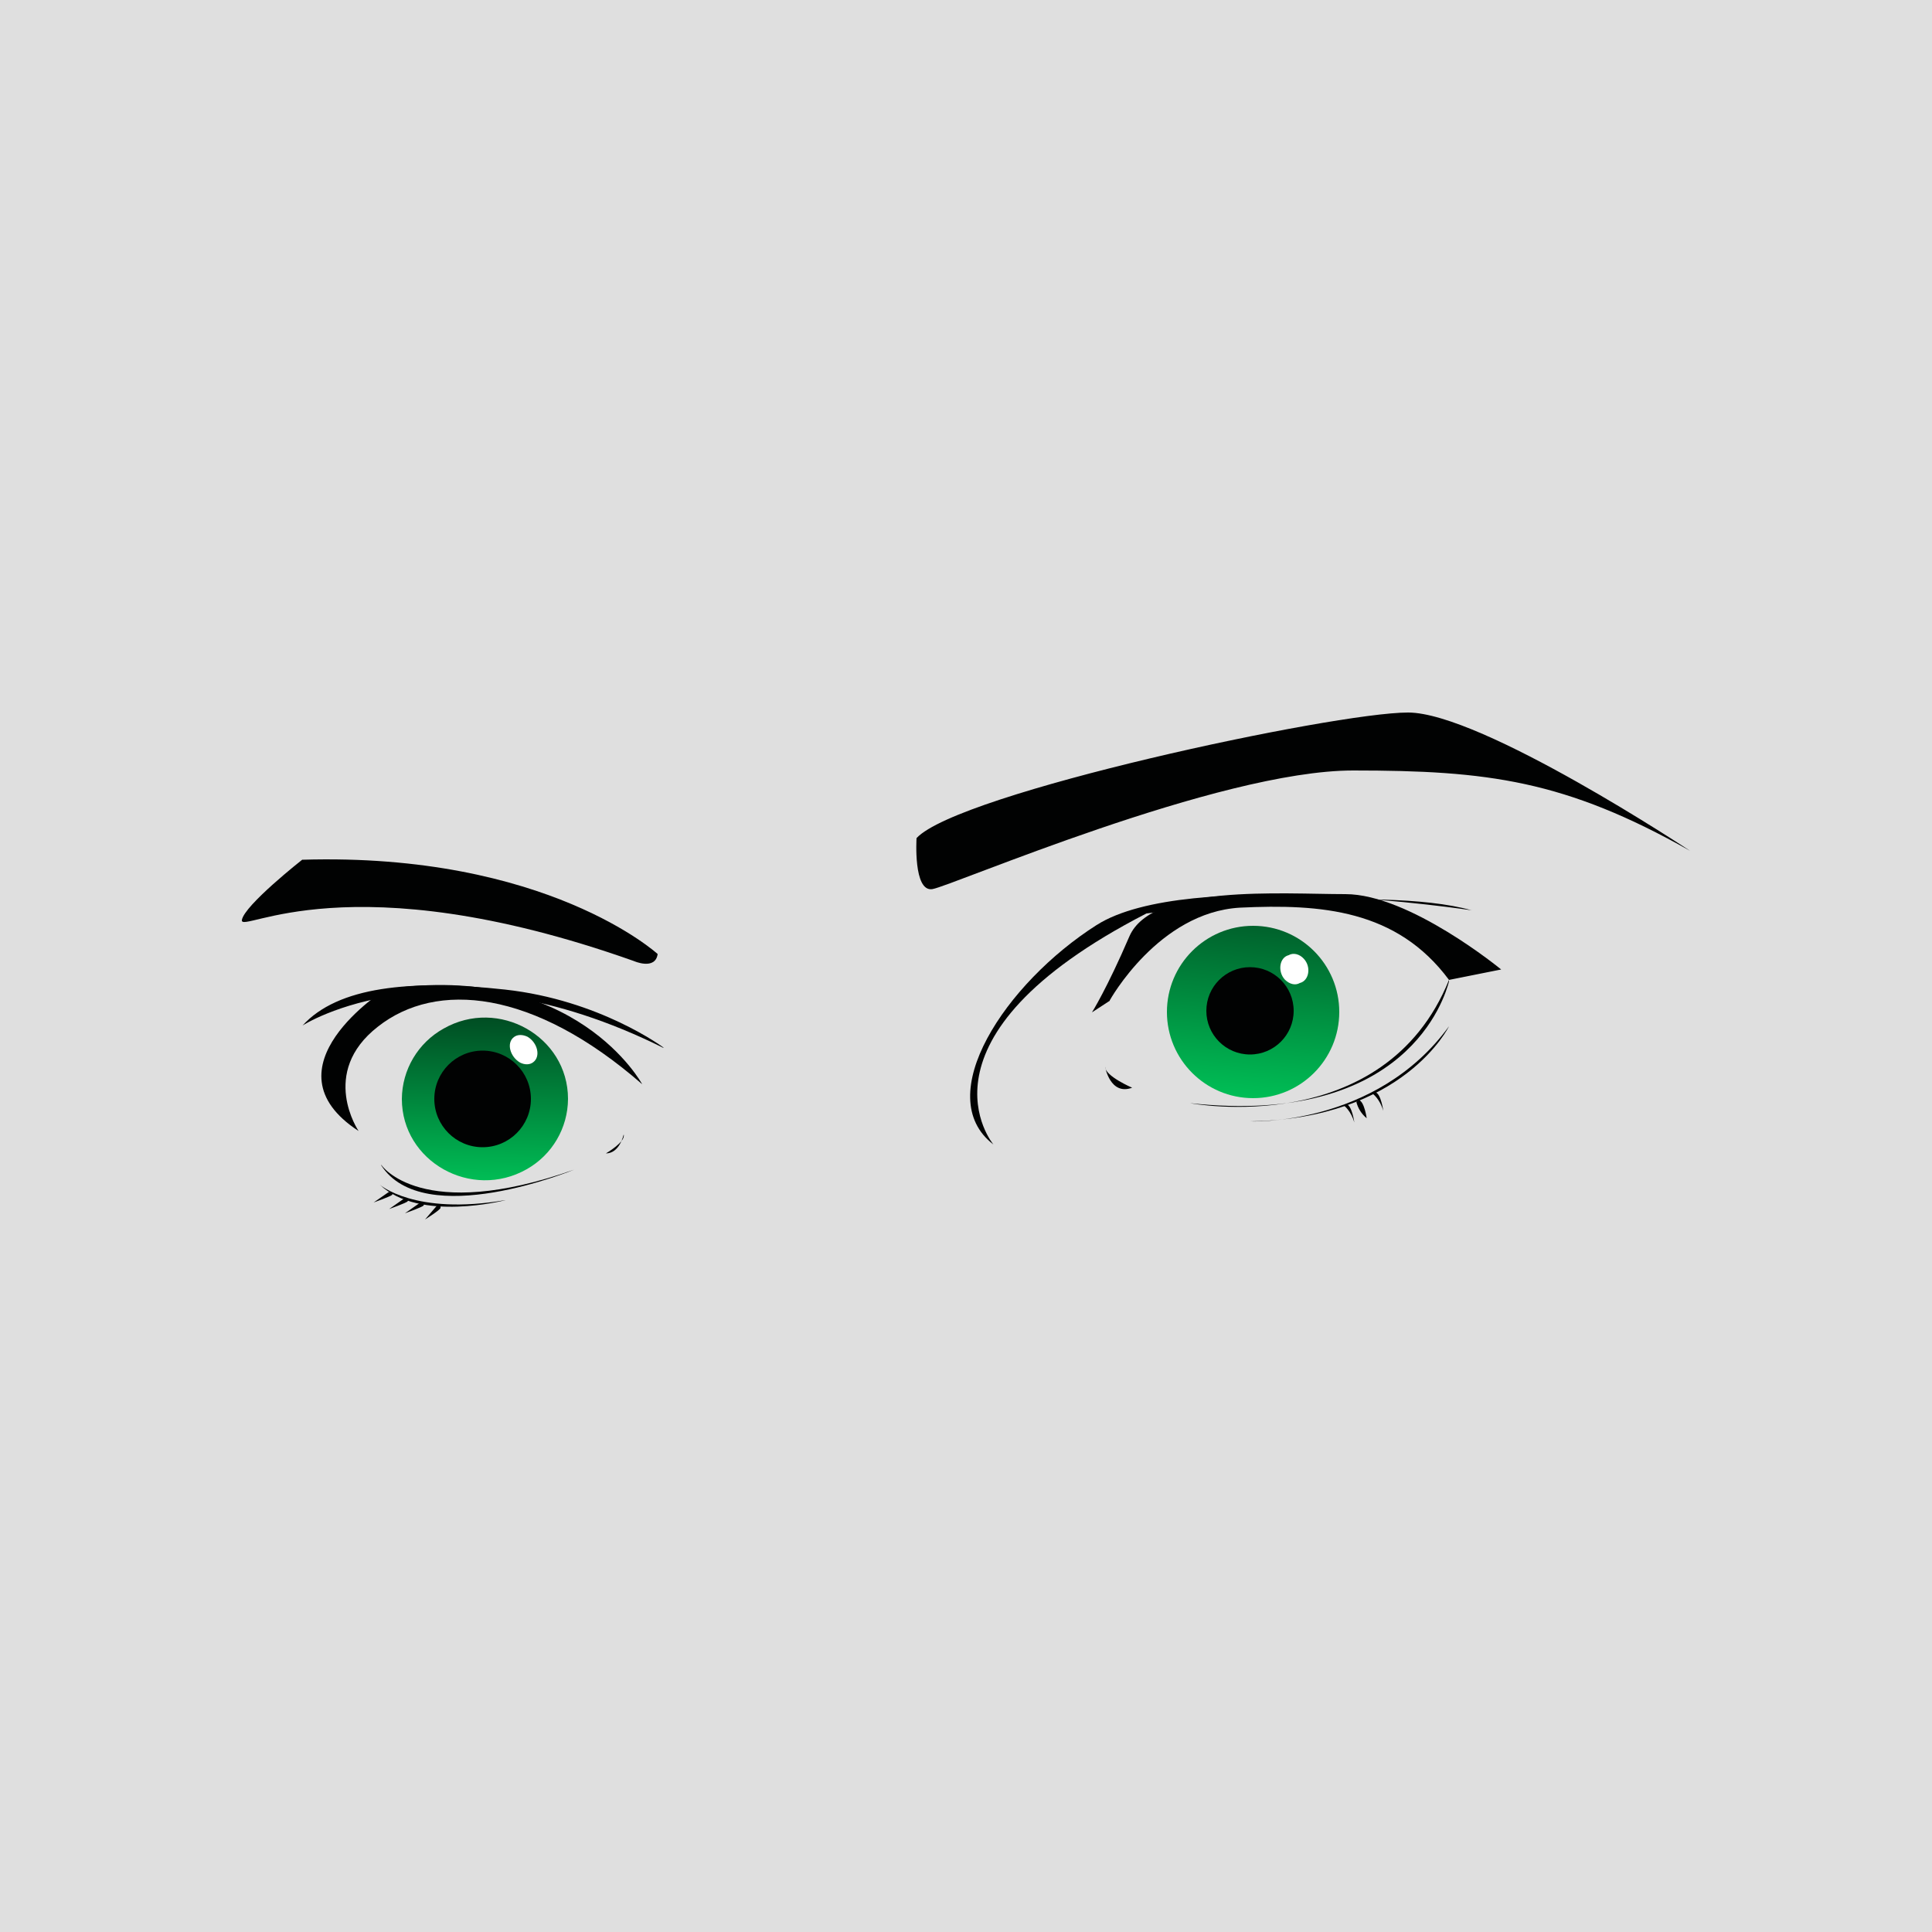
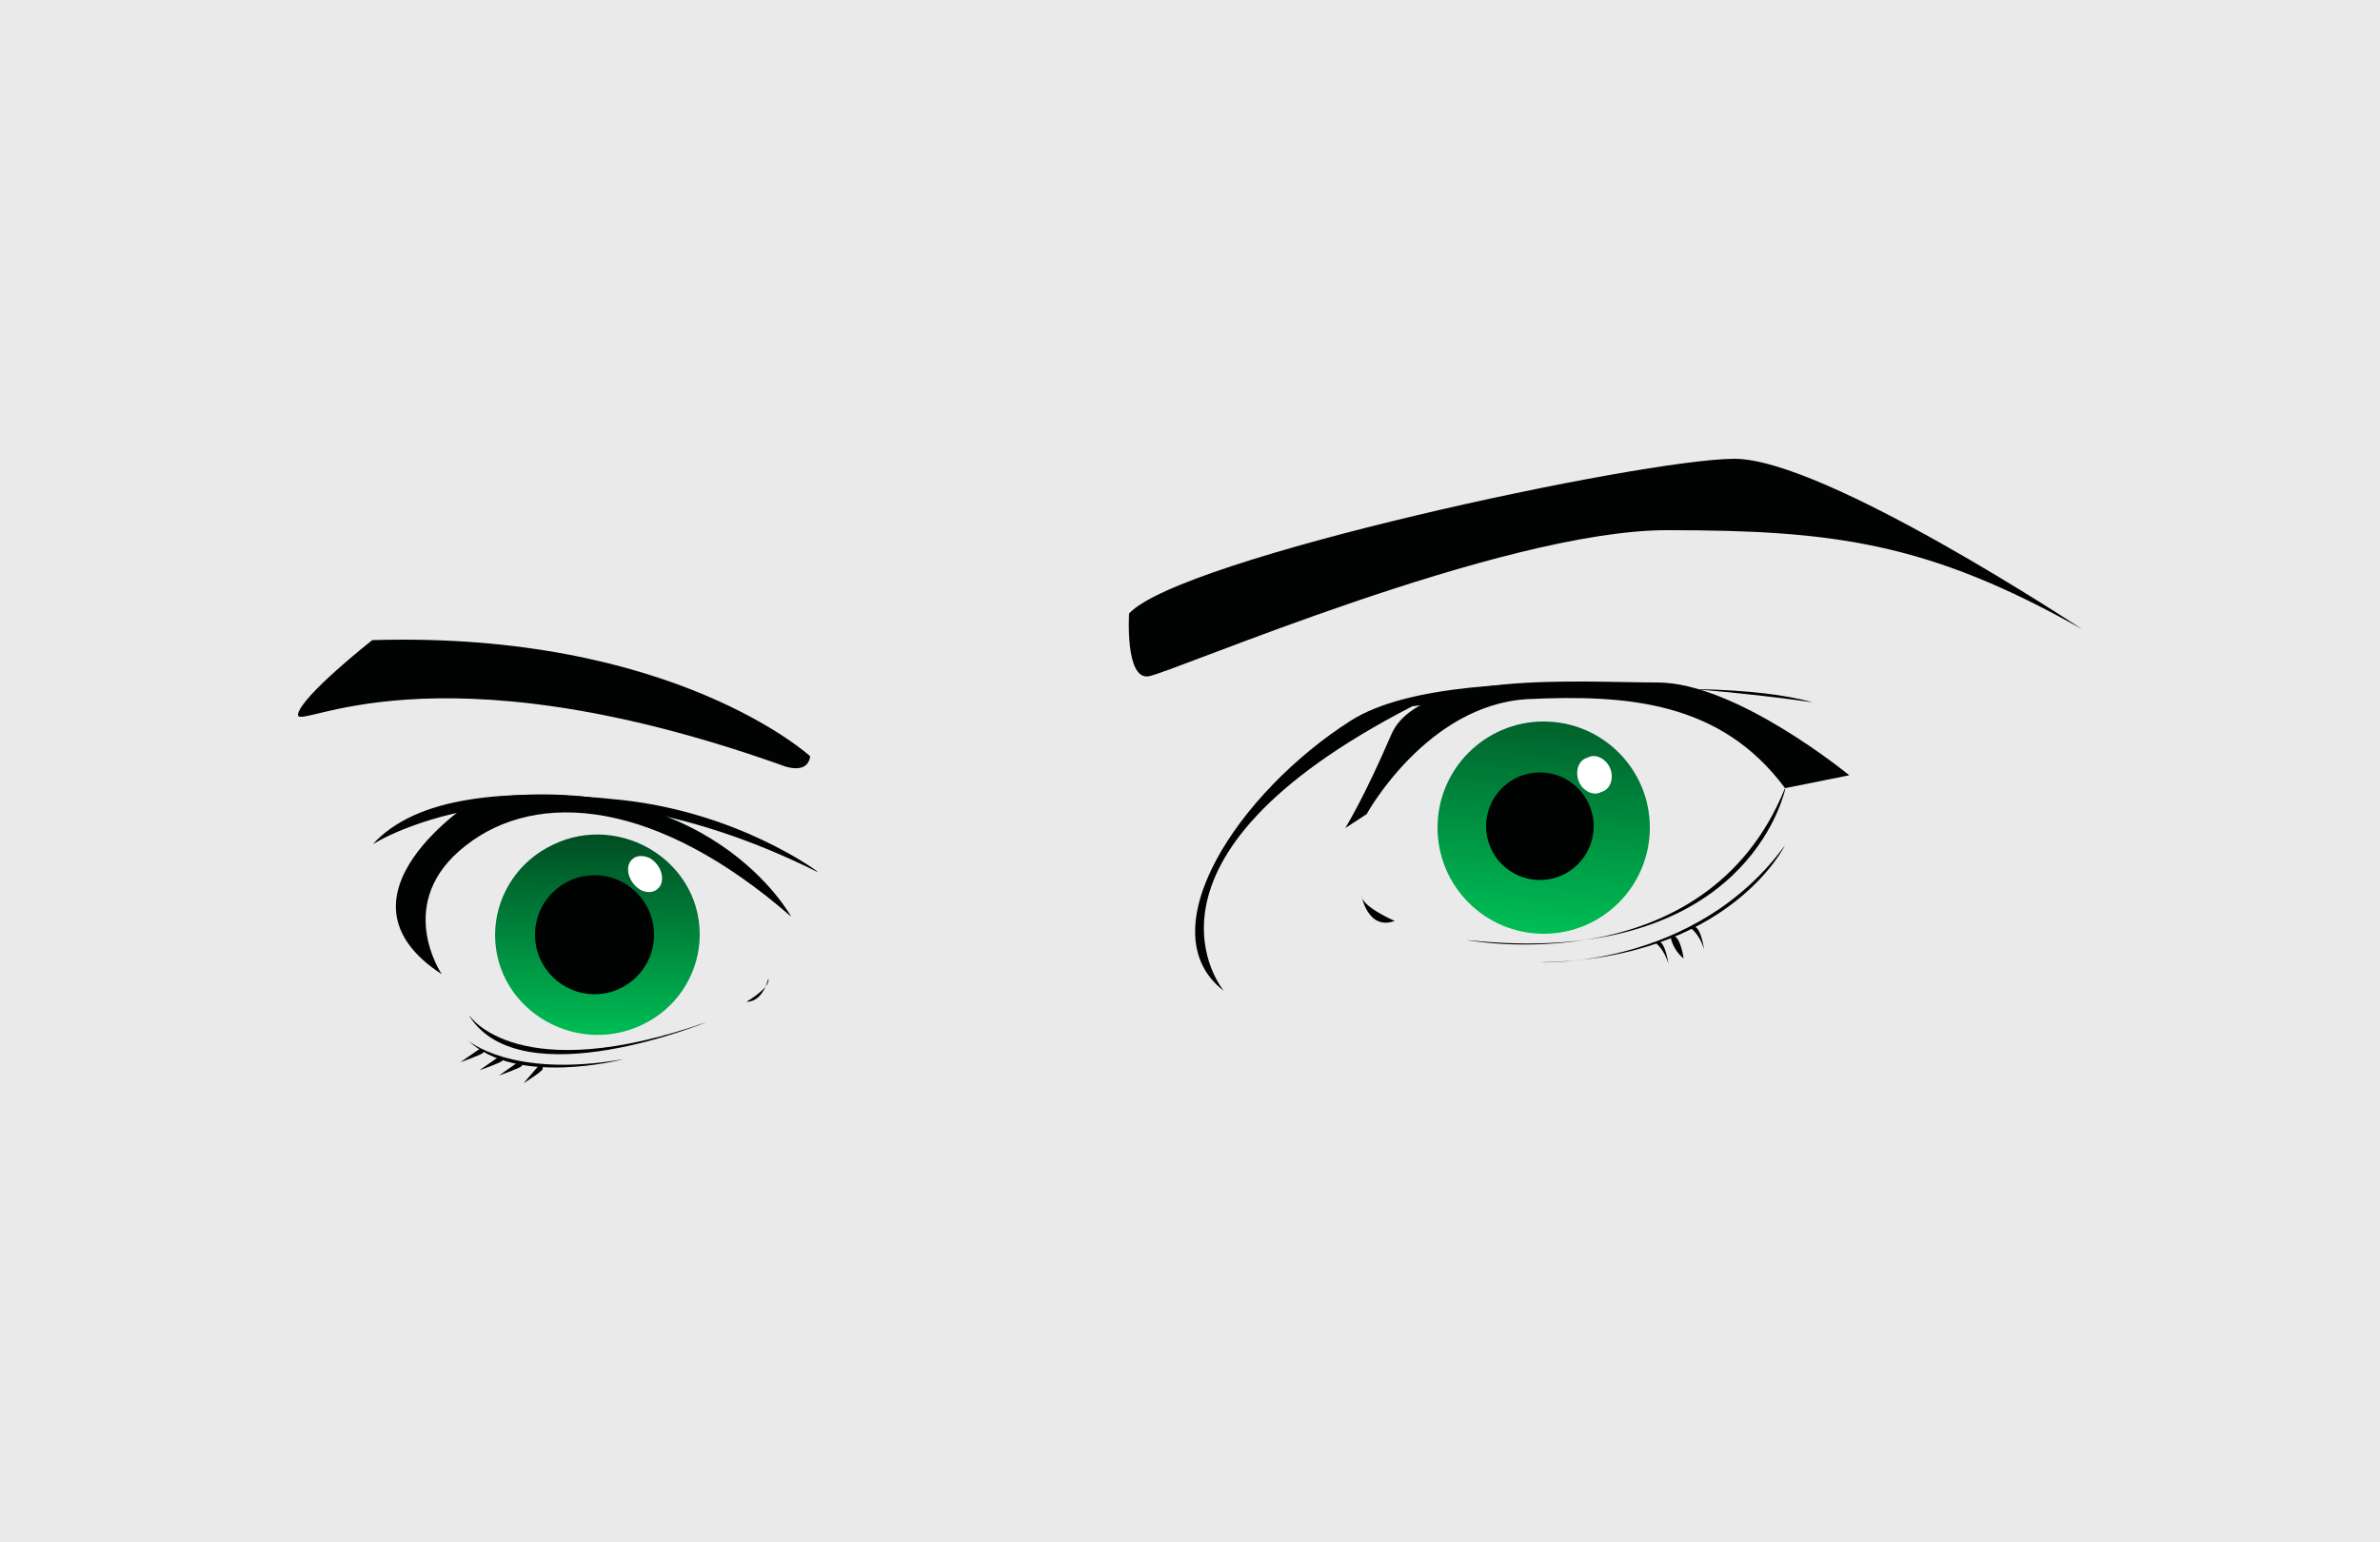
- <svg xmlns="http://www.w3.org/2000/svg" viewBox="0 0 500 500">
-   <defs />
+ <svg xmlns="http://www.w3.org/2000/svg" viewBox="0 0 500 324">
  <defs>
    <linearGradient id="a" x1="369.9" x2="377.7" y1="379.1" y2="479.1" gradientTransform="matrix(1 0 0 -1 -48 672.1)" gradientUnits="userSpaceOnUse">
      <stop offset="0" stop-color="#00d15e" />
      <stop offset="1" />
    </linearGradient>
    <linearGradient id="b" x1="173.2" x2="174.3" y1="359" y2="437.8" gradientTransform="matrix(1 0 0 -1 -48 672.1)" gradientUnits="userSpaceOnUse">
      <stop offset="0" stop-color="#00d15e" />
      <stop offset="1" />
    </linearGradient>
  </defs>
-   <path fill="#dfdfdf" d="M0 0h500v500H0z" />
-   <path fill="#010202" d="M287.2 258.9s12.6-22.8 33.7-24c21-1 40.6.5 54.1 18.7l13.5-2.7s-23.7-19.5-40.3-19.5c-16.6 0-50-2.6-55.9 10.9-5.8 13.5-9.7 19.7-9.7 19.7l4.6-3z" />
-   <path fill="url(#a)" d="M346.6 261.9a22.3 22.3 0 10-44.6 0 22.3 22.3 0 0044.6 0" />
-   <path fill="#010202" d="M334.8 261.6a11.3 11.3 0 10-22.6 0 11.3 11.3 0 0022.6 0" />
-   <path fill="#fff" d="M333.5 247.2c-2.4.6-2.9 4.2-1 6.3 1.2 1.2 2.7 1.6 3.9.9 2.4-.6 3-4.2 1-6.3-1.1-1.2-2.7-1.6-3.9-.9" />
-   <path fill="#010202" d="M375 253.6v.4c-1.1 4.2-11 37.6-67 31.5 0 0 50.2 9.6 67-31.9z" />
-   <path fill="#010202" d="M375 265.6s-11.7 24.1-51.6 24.6c0 0 32.6 1.5 51.6-24.6z" />
-   <path fill="#010202" d="M347.8 286.1s1.8 1.3 2.7 4.4c0 0-.6-4.4-2-4.7l-.7.3zm3.2-1a8 8 0 002.7 4.3s-.6-4.3-2-4.7l-.6.4zm4.3-2s1.8 1.3 2.7 4.4c0 0-.6-4.4-2-4.8l-.7.4zm25.7-47.5s-73.6-11.2-97.2 3.8c-23.6 15-43 44.3-26.7 56.8 0 0-23.2-27.5 39.6-59.8 0 0 60.2-7.7 84.2-.8zm-143.8-18.7s-.9 14 4.1 13.2c5-.8 74-30.7 108.9-30.7 34.8 0 54.8 2.5 87.2 20.8 0 0-54-35.8-73-35.8-19.2 0-116.4 20.8-127.2 32.5z" />
-   <path fill="#010202" d="M293 281.5s-7-3-7-5.4c0 0 1.3 7.5 7 5.4z" />
-   <path fill="url(#b)" d="M147 284.4c0-16.2-18-26.3-32.2-18.2a21 21 0 00-10.8 18.2c0 16.2 18 26.3 32.3 18.2a21 21 0 0010.7-18.2" />
-   <path fill="#010202" d="M137.4 284.4a12.5 12.5 0 00-25 0 12.5 12.5 0 0025 0" />
-   <path fill="#fff" d="M133 268.4c-2 1.5-1 5.1 1.6 6.6 1.2.6 2.5.6 3.4-.1 2-1.5 1.1-5.1-1.5-6.6-1.3-.6-2.6-.6-3.5.1" />
-   <path fill="#010202" d="M92.8 292.7s-10.3-15.1 5-27c15.1-11.9 40.2-9.7 68.4 14.9 0 0-17.2-31.9-66.4-24.6 0 0-32.2 20.3-7 36.7z" />
-   <path fill="#010202" d="M171.7 271.1s-16.4-12.3-41-15c-24.6-2.7-43.3-.7-52.4 9.3 0 0 35.5-23 93.4 5.8zm-73 30.4s10.2 15.2 49.9 1.2c0 0-39 16.1-50-1.2z" />
-   <path fill="#010202" d="M130.8 310.6s-22.2 5.8-32.5-4c0 0 9 8 32.4 4zm30.6-17s-1 4.9-4.6 4.9c0 0 5.2-3 4.6-4.9z" />
-   <path fill="#010202" d="M100.6 308.5l-3.9 2.7s4.5-1.6 4.8-2c.3-.5 0-.8-.9-.7zm4.1 1.6l-4 2.8s4.5-1.6 4.8-2c.3-.5.1-.8-.8-.7zm4.1 1.1l-4 2.8s4.5-1.6 4.8-2c.3-.4.1-.8-.8-.7zm4.2.9l-3 3.5s4-2.5 4-3c.1-.5 0-.9-1-.5zm57.2-65.2s-28.7-26.3-92-24.4c0 0-15 11.8-15.6 15.6-.6 3.8 27.5-15.6 101.4 10.6 0 0 5.6 2.5 6.2-1.8z" />
+   <path d="M 0 0 L 500 0 L 500 324 L 0 324 L 0 0 Z" style="fill: rgb(234, 234, 234);" />
+   <g transform="matrix(1, 0, 0, 1, 0.004681, -88.00001)">
+     <path fill="#010202" d="M287.2 258.9s12.6-22.8 33.7-24c21-1 40.6.5 54.1 18.7l13.5-2.7s-23.7-19.5-40.3-19.5c-16.6 0-50-2.6-55.9 10.9-5.8 13.5-9.7 19.7-9.7 19.7l4.6-3z" />
+     <path fill="url(#a)" d="M346.6 261.9a22.3 22.3 0 10-44.6 0 22.3 22.3 0 0044.6 0" />
+     <path fill="#010202" d="M334.8 261.6a11.3 11.3 0 10-22.6 0 11.3 11.3 0 0022.6 0" />
+     <path fill="#fff" d="M333.5 247.2c-2.4.6-2.9 4.2-1 6.3 1.2 1.2 2.7 1.6 3.9.9 2.4-.6 3-4.2 1-6.3-1.1-1.2-2.7-1.6-3.9-.9" />
+     <path fill="#010202" d="M375 253.6v.4c-1.1 4.2-11 37.6-67 31.5 0 0 50.2 9.6 67-31.9z" />
+     <path fill="#010202" d="M375 265.6s-11.7 24.1-51.6 24.6c0 0 32.6 1.5 51.6-24.6z" />
+     <path fill="#010202" d="M347.8 286.1s1.8 1.3 2.7 4.4c0 0-.6-4.4-2-4.7l-.7.3zm3.2-1a8 8 0 002.7 4.3s-.6-4.3-2-4.7l-.6.4zm4.3-2s1.8 1.3 2.7 4.4c0 0-.6-4.4-2-4.8l-.7.4zm25.7-47.5s-73.6-11.2-97.2 3.8c-23.6 15-43 44.3-26.7 56.8 0 0-23.2-27.5 39.6-59.8 0 0 60.2-7.7 84.2-.8zm-143.8-18.7s-.9 14 4.1 13.2c5-.8 74-30.7 108.9-30.7 34.8 0 54.8 2.5 87.2 20.8 0 0-54-35.8-73-35.8-19.2 0-116.4 20.8-127.2 32.5z" />
+     <path fill="#010202" d="M293 281.5s-7-3-7-5.4c0 0 1.3 7.5 7 5.4z" />
+     <path fill="url(#b)" d="M147 284.4c0-16.2-18-26.3-32.2-18.2a21 21 0 00-10.8 18.2c0 16.2 18 26.3 32.3 18.2a21 21 0 0010.7-18.2" />
+     <path fill="#010202" d="M137.4 284.4a12.5 12.5 0 00-25 0 12.5 12.5 0 0025 0" />
+     <path fill="#fff" d="M133 268.4c-2 1.5-1 5.1 1.6 6.6 1.2.6 2.5.6 3.4-.1 2-1.5 1.1-5.1-1.5-6.6-1.3-.6-2.6-.6-3.5.1" />
+     <path fill="#010202" d="M92.8 292.7s-10.3-15.1 5-27c15.1-11.9 40.2-9.7 68.4 14.9 0 0-17.2-31.9-66.4-24.6 0 0-32.2 20.3-7 36.7z" />
+     <path fill="#010202" d="M171.7 271.1s-16.4-12.3-41-15c-24.6-2.7-43.3-.7-52.4 9.3 0 0 35.5-23 93.4 5.8zm-73 30.4s10.2 15.2 49.9 1.2c0 0-39 16.1-50-1.2z" />
+     <path fill="#010202" d="M130.8 310.6s-22.2 5.8-32.5-4c0 0 9 8 32.4 4zm30.6-17s-1 4.9-4.6 4.9c0 0 5.2-3 4.6-4.9z" />
+     <path fill="#010202" d="M100.6 308.5l-3.9 2.7s4.5-1.6 4.8-2c.3-.5 0-.8-.9-.7zm4.1 1.6l-4 2.8s4.5-1.6 4.8-2c.3-.5.1-.8-.8-.7zm4.1 1.1l-4 2.8s4.5-1.6 4.8-2c.3-.4.1-.8-.8-.7zm4.2.9l-3 3.5s4-2.5 4-3c.1-.5 0-.9-1-.5zm57.2-65.2s-28.7-26.3-92-24.4c0 0-15 11.8-15.6 15.6-.6 3.8 27.5-15.6 101.4 10.6 0 0 5.6 2.5 6.2-1.8z" />
+   </g>
</svg>
